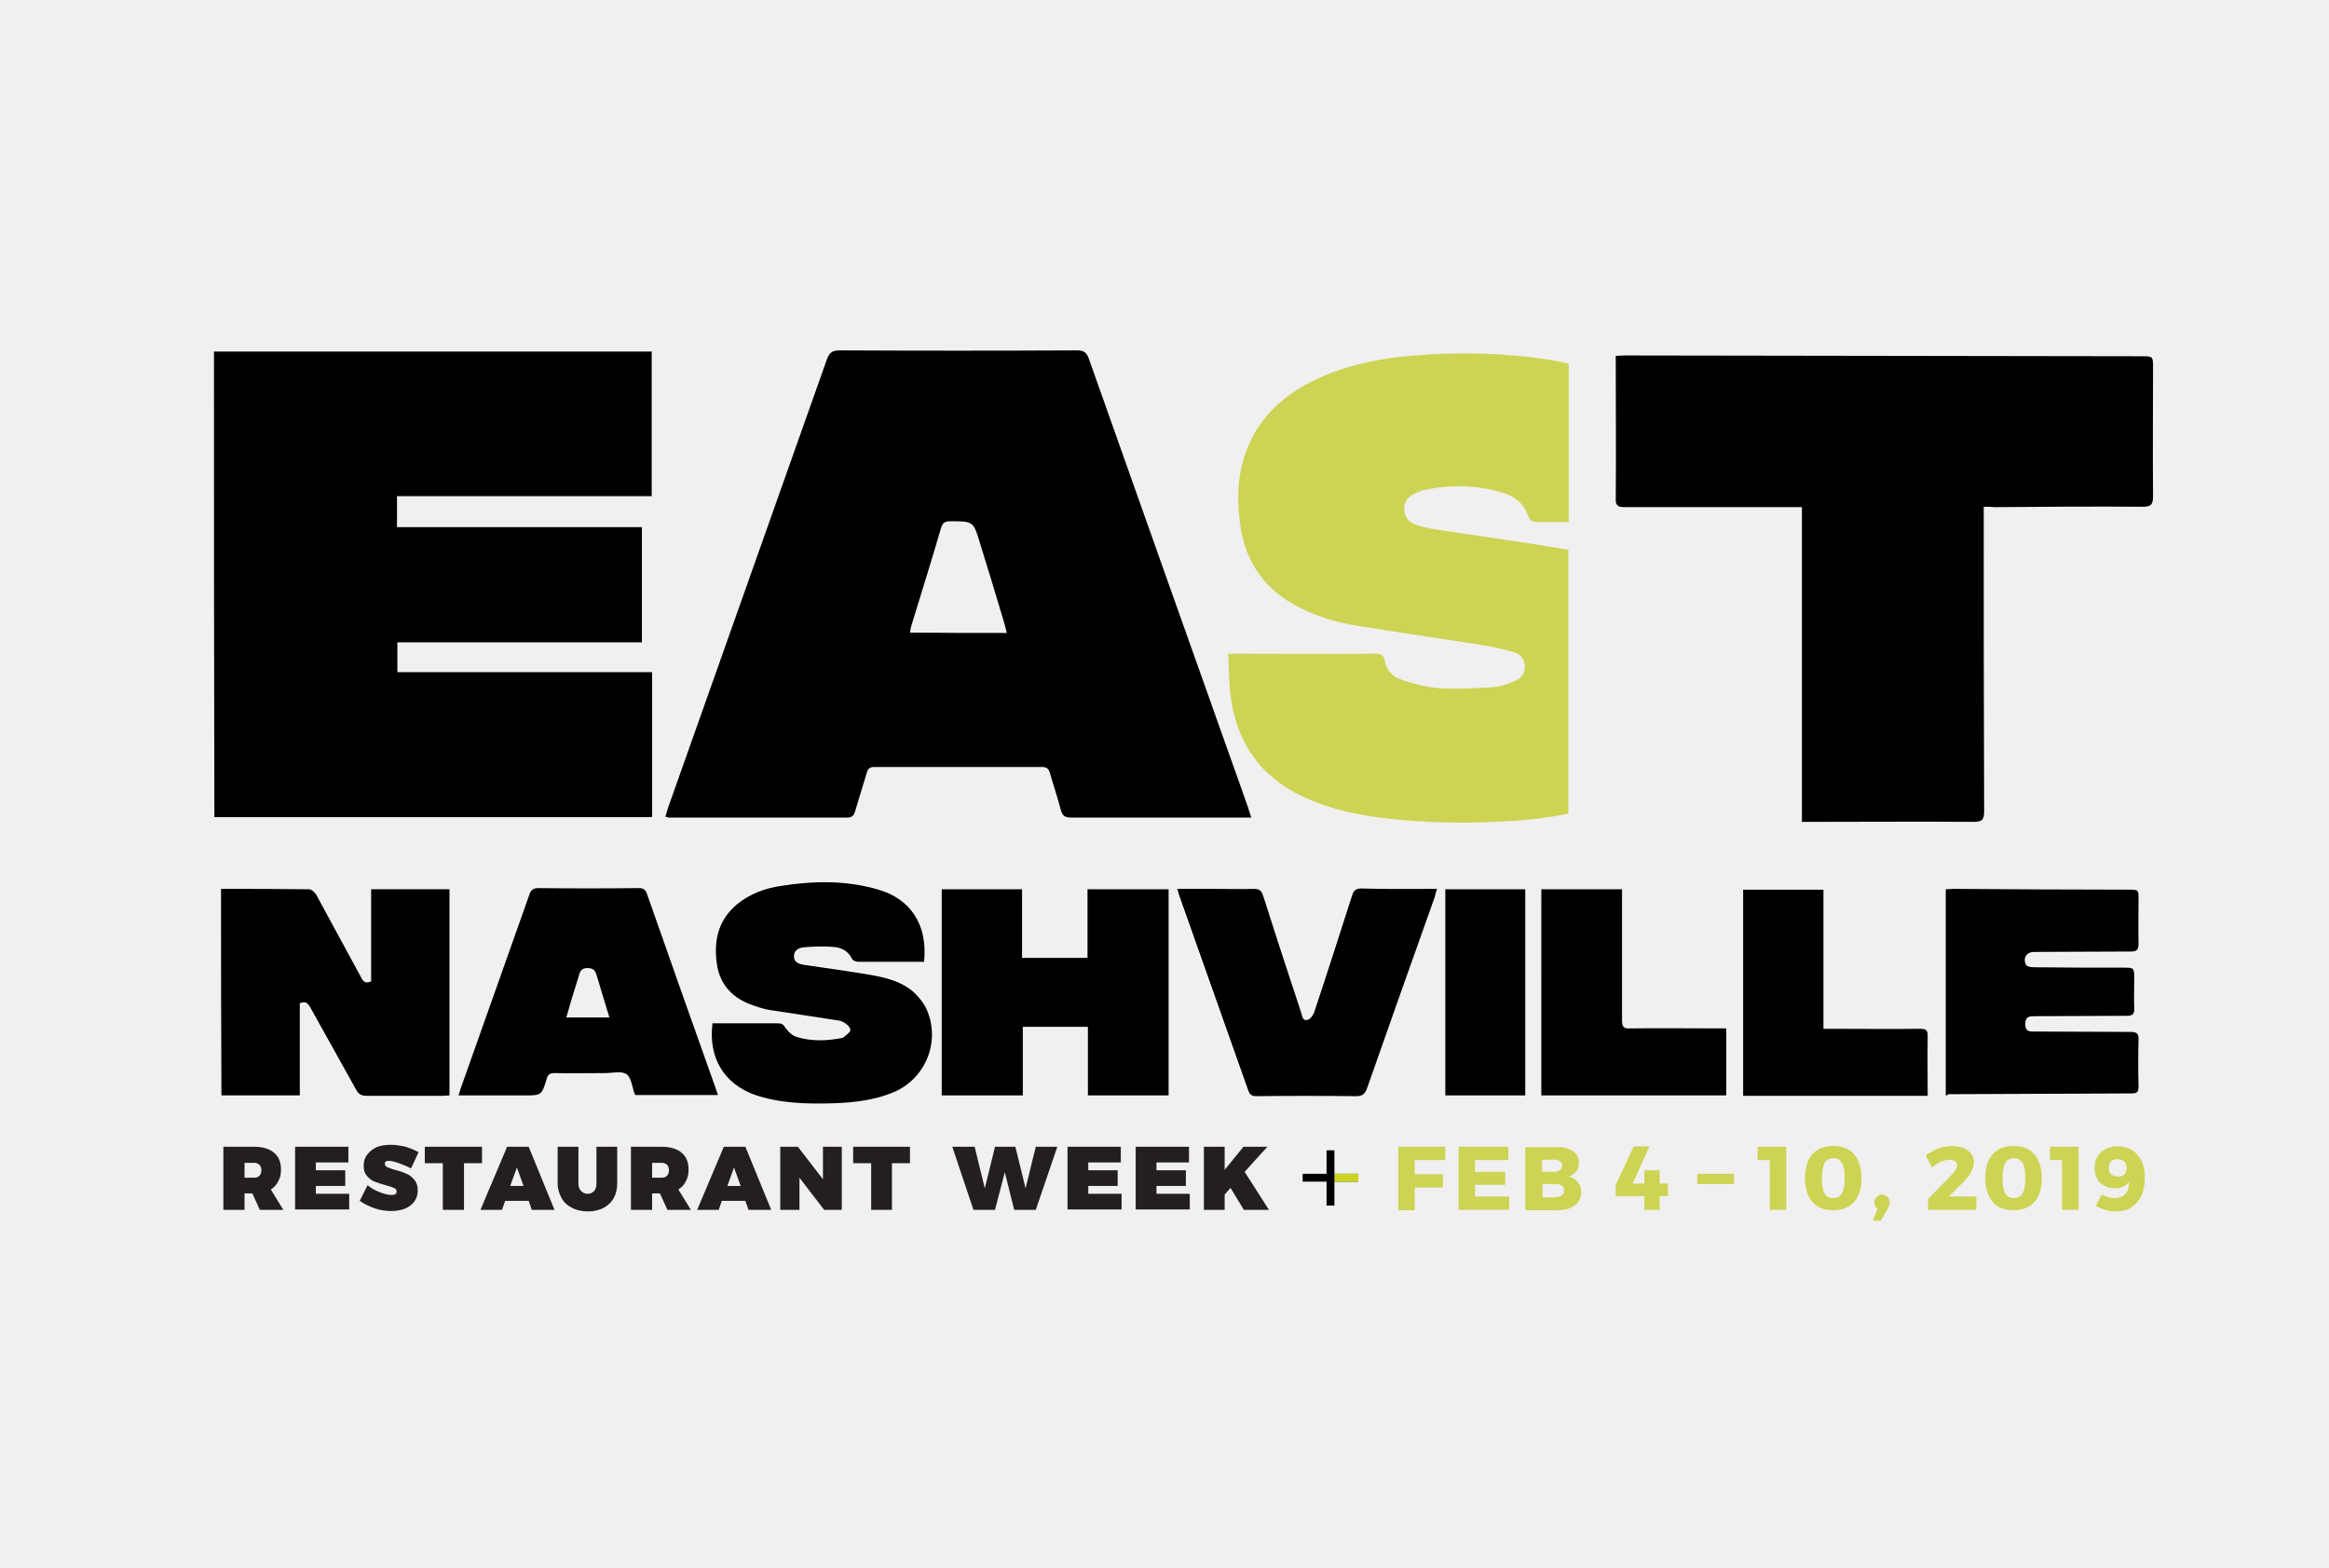
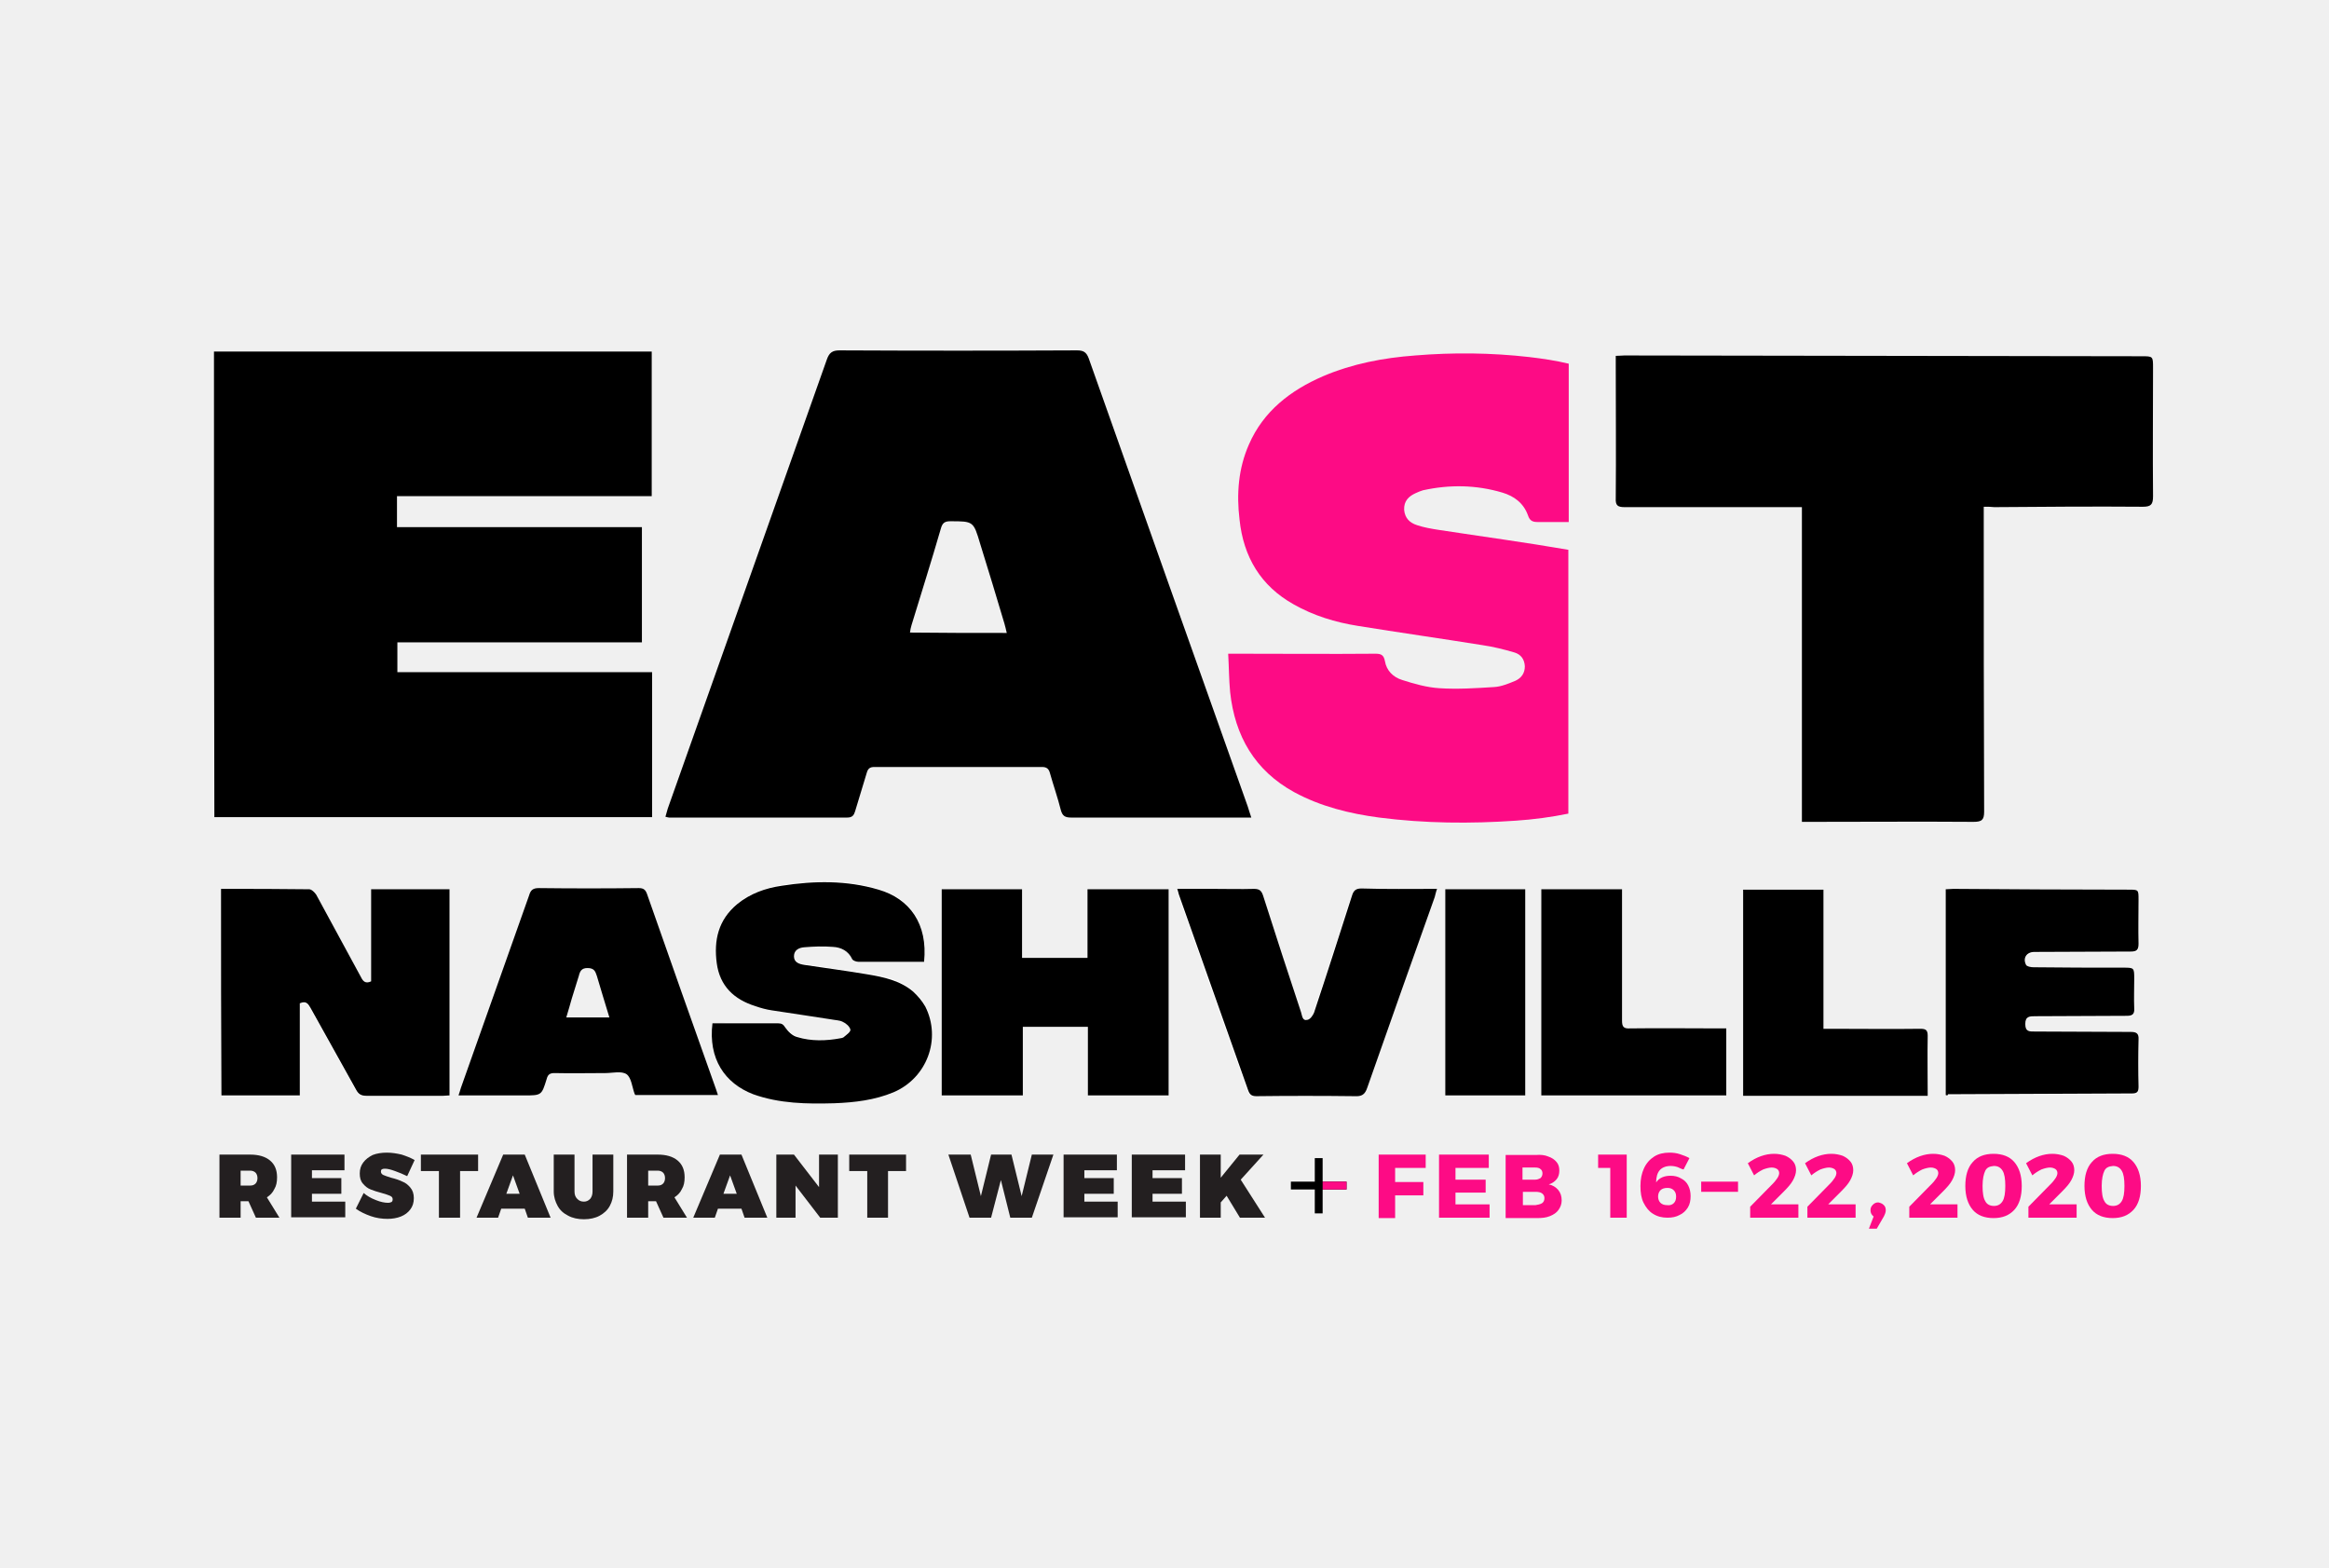
- <svg xmlns="http://www.w3.org/2000/svg" version="1.1" id="Layer_1" x="0px" y="0px" width="594.3px" height="400px" viewBox="0 0 594.3 400" style="enable-background:new 0 0 594.3 400;" xml:space="preserve">
+ <svg xmlns="http://www.w3.org/2000/svg" version="1.1" id="Layer_1" x="0px" y="0px" viewBox="0 0 594.3 400" style="enable-background:new 0 0 594.3 400;" xml:space="preserve">
  <style type="text/css">
- 	.st0{fill:#CDD353;}
+ 	.st0{fill:#FD0B85;}
	.st1{fill:#FFFFFF;}
	.st2{fill:none;stroke:#000000;stroke-width:2;stroke-miterlimit:10;}
- 	.st3{fill:none;stroke:#CBD31E;stroke-width:2;stroke-miterlimit:10;}
+ 	.st3{fill:none;stroke:#FD0B85;stroke-width:2;stroke-miterlimit:10;}
	.st4{fill:#231F20;}
</style>
  <path d="M54.6,89.7c37.3,0,74.4,0,111.7,0c0,12.3,0,24.4,0,36.9c-21.7,0-43.3,0-65,0c0,2.7,0,5.2,0,7.9c20.8,0,41.6,0,62.5,0  c0,9.9,0,19.5,0,29.4c-20.9,0-41.6,0-62.4,0c0,2.6,0,5,0,7.6c21.6,0,43.2,0,65,0c0,12.5,0,24.7,0,37c-37.3,0-74.4,0-111.7,0  C54.6,168.9,54.6,129.4,54.6,89.7z" />
  <path d="M319.3,208.6c-0.9,0-1.5,0-2.1,0c-14.6,0-29.2,0-43.9,0c-1.5,0-2.2-0.4-2.6-1.9c-0.8-3.2-1.9-6.3-2.8-9.5  c-0.3-1.1-0.9-1.5-2-1.5c-14.3,0-28.6,0-42.8,0c-1.1,0-1.6,0.4-1.9,1.4c-1,3.3-2,6.6-3,9.9c-0.3,1-0.7,1.6-2,1.6  c-15.2,0-30.3,0-45.5,0c-0.2,0-0.4-0.1-0.9-0.2c0.2-0.7,0.4-1.4,0.6-2.1c13.5-38.2,27.1-76.4,40.6-114.6c0.6-1.7,1.4-2.3,3.2-2.3  c20.2,0.1,40.4,0.1,60.6,0c1.6,0,2.4,0.4,3,2c13.5,38.1,27,76.2,40.6,114.4C318.7,206.7,318.9,207.5,319.3,208.6z M256.9,161.5  c-0.2-0.9-0.4-1.7-0.6-2.4c-2-6.8-4.1-13.6-6.2-20.4c-1.7-5.7-1.7-5.7-7.6-5.7c-1.4,0-2,0.4-2.4,1.8c-2.4,8.3-5,16.5-7.5,24.7  c-0.2,0.6-0.3,1.2-0.4,1.9C240.5,161.5,248.5,161.5,256.9,161.5z" />
-   <path class="st0" d="M400.3,140.3c-11-1.9-22.1-3.4-33.2-5.1c-1.9-0.3-3.7-0.6-5.5-1.2c-1.9-0.6-3.1-1.8-3.3-3.9  c-0.1-2.3,1.2-3.5,3-4.3c0.6-0.3,1.2-0.5,1.8-0.7c6.8-1.5,13.6-1.4,20.3,0.6c3,0.9,5.4,2.7,6.5,5.8c0.5,1.5,1.3,1.7,2.6,1.7  c2.6,0,5.2,0,7.8,0V92.8c-3.3-0.8-6.7-1.3-10.1-1.7c-9.7-1.1-19.4-1.2-29.1-0.4c-8.1,0.6-16,2.1-23.5,5.3  c-8.3,3.6-15.2,8.9-18.9,17.4c-2.7,6.1-3.2,12.6-2.4,19.2c1,9.5,5.4,16.9,13.8,21.6c5.1,2.9,10.7,4.6,16.4,5.5  c10.5,1.7,21.1,3.2,31.7,4.9c2.8,0.4,5.6,1.1,8.3,1.9c1.6,0.5,2.5,1.7,2.6,3.5c0,1.8-0.9,3-2.4,3.7c-1.7,0.7-3.6,1.5-5.4,1.6  c-4.7,0.3-9.4,0.6-14,0.3c-3.2-0.2-6.4-1.1-9.5-2.1c-2.3-0.7-4-2.4-4.4-4.8c-0.3-1.6-1-1.9-2.4-1.9c-11.7,0.1-23.5,0-35.2,0  c-0.6,0-1.3,0-2.4,0c0.2,3.5,0.2,6.7,0.5,9.8c1.2,11.2,6.3,20,16.3,25.5c6.8,3.7,14.2,5.5,21.7,6.5c11.6,1.5,23.3,1.6,34.9,0.8  c4.5-0.3,9-0.9,13.4-1.8V140.3z" />
+   <path class="st0" d="M400.3,140.3c-11-1.9-22.1-3.4-33.2-5.1c-1.9-0.3-3.7-0.6-5.5-1.2c-1.9-0.6-3.1-1.8-3.3-3.9  c-0.1-2.3,1.2-3.5,3-4.3c0.6-0.3,1.2-0.5,1.8-0.7c6.8-1.5,13.6-1.4,20.3,0.6c3,0.9,5.4,2.7,6.5,5.8c0.5,1.5,1.3,1.7,2.6,1.7  c2.6,0,5.2,0,7.8,0V92.8c-3.3-0.8-6.7-1.3-10.1-1.7c-9.7-1.1-19.4-1.2-29.1-0.4c-8.1,0.6-16,2.1-23.5,5.3  c-8.3,3.6-15.2,8.9-18.9,17.4c-2.7,6.1-3.2,12.6-2.4,19.2c1,9.5,5.4,16.9,13.8,21.6c5.1,2.9,10.7,4.6,16.4,5.5  c10.5,1.7,21.1,3.2,31.7,4.9c2.8,0.4,5.6,1.1,8.3,1.9c1.6,0.5,2.5,1.7,2.6,3.5c0,1.8-0.9,3-2.4,3.7c-1.7,0.7-3.6,1.5-5.4,1.6  c-4.7,0.3-9.4,0.6-14,0.3c-3.2-0.2-6.4-1.1-9.5-2.1c-2.3-0.7-4-2.4-4.4-4.8c-0.3-1.6-1-1.9-2.4-1.9c-11.7,0.1-23.5,0-35.2,0  c-0.6,0-1.3,0-2.4,0c0.2,3.5,0.2,6.7,0.5,9.8c1.2,11.2,6.3,20,16.3,25.5c6.8,3.7,14.2,5.5,21.7,6.5c11.6,1.5,23.3,1.6,34.9,0.8  c4.5-0.3,9-0.9,13.4-1.8v-67.3H400.3z" />
  <path d="M506.2,129.3c0,1.3,0,2.2,0,3.1c0,24.9,0,49.8,0.1,74.7c0,2.1-0.6,2.6-2.7,2.6c-13.7-0.1-27.4,0-41.2,0c-0.8,0-1.6,0-2.6,0  c0-26.8,0-53.4,0-80.3c-1,0-1.8,0-2.6,0c-12.3,0-30.3,0-42.6,0c-1.8,0-2.4-0.4-2.3-2.3c0.1-11.4,0-22.8,0-34.1c0-0.7,0-1.4,0-2.2  c0.9,0,1.6-0.1,2.2-0.1c41.5,0.1,90.5,0.1,132,0.2c2.9,0,2.9,0,2.9,3c0,10.9-0.1,21.8,0,32.7c0,2.1-0.5,2.7-2.6,2.7  c-12.1-0.1-25.8,0-37.9,0.1C508.1,129.3,507.3,129.3,506.2,129.3z" />
  <g>
    <g>
      <path class="st1" d="M56.4,226.8c0,17.7,0,35.2,0,52.8c6.7,0,13.2,0,20,0c0-7.9,0-15.8,0-23.5c1.6-0.6,2.1,0.1,2.7,1.1    c3.9,7,7.8,14,11.7,21c0.6,1.1,1.3,1.6,2.6,1.5c6.5-0.1,13.1,0,19.6,0c0.5,0,1.1-0.1,1.6-0.1c0-17.6,0-35.1,0-52.6    c-6.7,0-13.3,0-20,0c0,7.9,0,15.8,0,23.5c-1.5,0.7-2-0.1-2.6-1.1c-3.8-7-7.5-14-11.4-21c-0.3-0.6-1.2-1.4-1.8-1.4    C71.5,226.8,64.1,226.8,56.4,226.8z M277.6,262c0,6,0,11.7,0,17.5c7,0,13.8,0,20.6,0c0-17.6,0-35.1,0-52.6c-6.9,0-13.7,0-20.7,0    c0,5.9,0,11.7,0,17.5c-5.6,0-11,0-16.7,0c0-5.9,0-11.7,0-17.5c-7,0-13.7,0-20.5,0c0,17.6,0,35.1,0,52.6c6.9,0,13.7,0,20.7,0    c0-5.9,0-11.7,0-17.5C266.6,262,272,262,277.6,262z M181.8,261.1c-1.1,9,3.1,15.3,10.4,17.9c6.7,2.4,13.7,2.5,20.7,2.3    c5.2-0.2,10.3-0.7,15.1-2.8c8.5-3.6,12.3-13.6,8.1-21.9c-0.7-1.4-1.8-2.8-3.1-3.8c-3.3-2.9-7.5-3.8-11.7-4.4    c-5.3-0.9-10.7-1.6-16-2.4c-1.3-0.2-2.7-0.6-2.7-2.2c0-1.6,1.3-2.2,2.6-2.3c2.4-0.2,4.9-0.3,7.3-0.1c2.1,0.2,4,1,5,3.2    c0.2,0.4,1,0.6,1.5,0.6c3.2,0.1,6.5,0,9.7,0c2.4,0,4.7,0,7.1,0c1-9.7-3.7-16.1-11.6-18.4c-8.1-2.3-16.4-2.3-24.7-1    c-4.2,0.7-8.1,2-11.4,4.7c-4.8,4-6,9.2-5.2,15.1c0.8,5.8,4.4,9.2,9.8,10.9c1.4,0.4,2.8,0.9,4.3,1.1c5,0.8,10,1.6,15.1,2.3    c1,0.2,2,0.2,2.9,0.6c0.8,0.4,1.8,1.2,2,2c0.1,0.5-1.1,1.3-1.8,2c-0.2,0.2-0.4,0.2-0.7,0.2c-3.7,0.7-7.5,0.8-11.1-0.3    c-1.2-0.4-2.3-1.4-3-2.4c-0.5-0.8-0.9-1.1-1.8-1.1c-4.4,0-8.8,0-13.2,0C184.2,261.1,183,261.1,181.8,261.1z M496.5,279.4    c0.4,0.1,0.5,0.1,0.6,0.1c15.7-0.1,31.4-0.2,47-0.2c1.4,0,1.6-0.7,1.6-1.8c0-4-0.1-8,0-11.9c0-1.6-0.5-2-2-2    c-8.1,0-16.3-0.1-24.4-0.1c-1.4,0-2.5,0.1-2.5-1.9c0-2.1,1.1-2,2.6-2c7.8,0,15.6-0.1,23.3-0.1c1.4,0,2-0.4,1.9-1.9    c-0.1-2.5,0-5,0-7.5c0-2.9,0-2.9-2.9-2.9c-7.6,0-15.2-0.1-22.8-0.1c-0.6,0-1.6-0.2-1.9-0.6c-1-1.7,0-3.3,2.1-3.3    c8.2-0.1,16.4-0.1,24.6-0.1c1.5,0,2.1-0.4,2-2c-0.1-3.7,0-7.5,0-11.2c0-2.5,0-2.6-2.5-2.6c-14.9-0.1-29.9-0.2-44.8-0.2    c-0.6,0-1.2,0.1-1.9,0.1C496.5,244.5,496.5,261.9,496.5,279.4z M366.7,226.8c-6.6,0-13.1,0-19.5,0c-1.4,0-2,0.4-2.4,1.8    c-3.2,10-6.4,19.9-9.7,29.9c-0.2,0.7-0.9,1.6-1.6,1.8c-1.4,0.4-1.4-1-1.7-1.9c-3.2-9.9-6.5-19.9-9.7-29.8    c-0.4-1.2-0.9-1.8-2.3-1.7c-3.5,0.1-7,0-10.5,0c-3,0-5.9,0-9.1,0c0.2,0.6,0.3,1,0.4,1.4c5.9,16.7,11.8,33.3,17.7,50    c0.4,1.1,0.9,1.5,2.1,1.5c8.3-0.1,16.7-0.1,25,0c1.8,0,2.6-0.5,3.3-2.2c5.7-16.2,11.5-32.4,17.2-48.6    C366.3,228.3,366.4,227.6,366.7,226.8z M491.9,279.6c0-5.2-0.1-10.2,0-15.2c0-1.5-0.5-1.8-1.9-1.8c-7.5,0-14.9,0-22.4,0    c-0.7,0-1.4,0-2.3,0c0-12,0-23.7,0-35.5c-7,0-13.7,0-20.5,0c0,17.6,0,35.1,0,52.6C460.4,279.6,476,279.6,491.9,279.6z     M393.3,279.5c15.8,0,31.4,0,47.1,0c0-5.7,0-11.3,0-17.1c-0.8,0-1.5,0-2.1,0c-7.5,0-14.9,0-22.4,0c-1.6,0-2.1-0.4-2.1-2    c0.1-10.5,0-20.9,0-31.4c0-0.7,0-1.4,0-2.1c-7,0-13.8,0-20.6,0C393.3,244.5,393.3,261.9,393.3,279.5z M368.8,226.9    c0,17.6,0,35.1,0,52.6c6.9,0,13.7,0,20.4,0c0-17.6,0-35.1,0-52.6C382.4,226.9,375.7,226.9,368.8,226.9z" />
      <path d="M56.4,226.8c7.6,0,15.1,0,22.5,0.1c0.6,0,1.4,0.8,1.8,1.4c3.8,7,7.6,14,11.4,21c0.5,1,1.1,1.8,2.6,1.1    c0-7.7,0-15.5,0-23.5c6.8,0,13.3,0,20,0c0,17.5,0,35,0,52.6c-0.6,0-1.1,0.1-1.6,0.1c-6.6,0-13.1,0-19.6,0c-1.3,0-2-0.4-2.6-1.5    c-3.9-7-7.8-14-11.7-21c-0.6-1-1.1-1.8-2.7-1.1c0,7.7,0,15.6,0,23.5c-6.8,0-13.3,0-20,0C56.4,262.1,56.4,244.5,56.4,226.8z" />
      <path d="M277.6,262c-5.6,0-11,0-16.6,0c0,5.8,0,11.6,0,17.5c-7,0-13.7,0-20.7,0c0-17.5,0-35,0-52.6c6.8,0,13.6,0,20.5,0    c0,5.8,0,11.6,0,17.5c5.6,0,11,0,16.7,0c0-5.8,0-11.6,0-17.5c7,0,13.8,0,20.7,0c0,17.5,0,35,0,52.6c-6.8,0-13.6,0-20.6,0    C277.6,273.7,277.6,268,277.6,262z" />
-       <path d="M181.8,261.1c1.2,0,2.4,0,3.6,0c4.4,0,8.8,0,13.2,0c0.9,0,1.3,0.3,1.8,1.1c0.7,1,1.8,2.1,3,2.4c3.6,1.1,7.4,1,11.1,0.3    c0.2,0,0.5-0.1,0.7-0.2c0.7-0.6,1.9-1.4,1.8-2c-0.2-0.8-1.1-1.6-2-2c-0.8-0.4-1.9-0.4-2.9-0.6c-5-0.8-10-1.5-15.1-2.3    c-1.4-0.2-2.9-0.6-4.3-1.1c-5.4-1.7-9-5.1-9.8-10.9c-0.8-5.9,0.4-11.1,5.2-15.1c3.3-2.7,7.2-4.1,11.4-4.7c8.3-1.3,16.6-1.4,24.7,1    c7.9,2.3,12.6,8.7,11.6,18.4c-2.3,0-4.7,0-7.1,0c-3.2,0-6.5,0-9.7,0c-0.5,0-1.3-0.3-1.5-0.6c-1-2.2-2.9-3.1-5-3.2    c-2.4-0.2-4.9-0.1-7.3,0.1c-1.3,0.1-2.6,0.7-2.6,2.3c0,1.6,1.4,2,2.7,2.2c5.3,0.8,10.7,1.5,16,2.4c4.2,0.7,8.4,1.6,11.7,4.4    c1.2,1.1,2.3,2.4,3.1,3.8c4.2,8.3,0.4,18.3-8.1,21.9c-4.8,2-9.9,2.6-15.1,2.8c-7,0.2-14,0.1-20.7-2.3    C184.9,276.4,180.7,270.1,181.8,261.1z" />
-       <path d="M496.5,279.4c0-17.5,0-34.9,0-52.5c0.7,0,1.3-0.1,1.9-0.1c14.9,0.1,29.9,0.2,44.8,0.2c2.5,0,2.5,0,2.5,2.6    c0,3.7-0.1,7.5,0,11.2c0,1.6-0.5,2-2,2c-8.2,0-16.4,0.1-24.6,0.1c-2,0-3,1.6-2.1,3.3c0.2,0.4,1.2,0.6,1.9,0.6    c7.6,0.1,15.2,0.1,22.8,0.1c2.9,0,2.9,0,2.9,2.9c0,2.5-0.1,5,0,7.5c0.1,1.5-0.5,1.9-1.9,1.9c-7.8,0-15.6,0.1-23.3,0.1    c-1.5,0-2.6,0-2.6,2c0,2,1.1,1.9,2.5,1.9c8.1,0,16.3,0.1,24.4,0.1c1.5,0,2.1,0.4,2,2c-0.1,4-0.1,8,0,11.9c0,1.2-0.2,1.8-1.6,1.8    c-15.7,0.1-31.4,0.1-47,0.2C497,279.6,496.8,279.5,496.5,279.4z" />
+       <path d="M181.8,261.1c1.2,0,2.4,0,3.6,0c4.4,0,8.8,0,13.2,0c0.9,0,1.3,0.3,1.8,1.1c0.7,1,1.8,2.1,3,2.4c3.6,1.1,7.4,1,11.1,0.3    c0.2,0,0.5-0.1,0.7-0.2c0.7-0.6,1.9-1.4,1.8-2c-0.2-0.8-1.1-1.6-2-2c-0.8-0.4-1.9-0.4-2.9-0.6c-5-0.8-10-1.5-15.1-2.3    c-1.4-0.2-2.9-0.6-4.3-1.1c-5.4-1.7-9-5.1-9.8-10.9c-0.8-5.9,0.4-11.1,5.2-15.1c3.3-2.7,7.2-4.1,11.4-4.7c8.3-1.3,16.6-1.4,24.7,1    c7.9,2.3,12.6,8.7,11.6,18.4c-2.3,0-4.7,0-7.1,0c-3.2,0-6.5,0-9.7,0c-0.5,0-1.3-0.3-1.5-0.6c-1-2.2-2.9-3.1-5-3.2    c-2.4-0.2-4.9-0.1-7.3,0.1c-1.3,0.1-2.6,0.7-2.6,2.3s1.4,2,2.7,2.2c5.3,0.8,10.7,1.5,16,2.4c4.2,0.7,8.4,1.6,11.7,4.4    c1.2,1.1,2.3,2.4,3.1,3.8c4.2,8.3,0.4,18.3-8.1,21.9c-4.8,2-9.9,2.6-15.1,2.8c-7,0.2-14,0.1-20.7-2.3    C184.9,276.4,180.7,270.1,181.8,261.1z" />
+       <path d="M496.5,279.4c0-17.5,0-34.9,0-52.5c0.7,0,1.3-0.1,1.9-0.1c14.9,0.1,29.9,0.2,44.8,0.2c2.5,0,2.5,0,2.5,2.6    c0,3.7-0.1,7.5,0,11.2c0,1.6-0.5,2-2,2c-8.2,0-16.4,0.1-24.6,0.1c-2,0-3,1.6-2.1,3.3c0.2,0.4,1.2,0.6,1.9,0.6    c7.6,0.1,15.2,0.1,22.8,0.1c2.9,0,2.9,0,2.9,2.9c0,2.5-0.1,5,0,7.5c0.1,1.5-0.5,1.9-1.9,1.9c-7.8,0-15.6,0.1-23.3,0.1    c-1.5,0-2.6,0-2.6,2s1.1,1.9,2.5,1.9c8.1,0,16.3,0.1,24.4,0.1c1.5,0,2.1,0.4,2,2c-0.1,4-0.1,8,0,11.9c0,1.2-0.2,1.8-1.6,1.8    c-15.7,0.1-31.4,0.1-47,0.2C497,279.6,496.8,279.5,496.5,279.4z" />
      <path d="M366.7,226.8c-0.3,0.8-0.4,1.4-0.6,2.1c-5.8,16.2-11.5,32.4-17.2,48.6c-0.6,1.8-1.4,2.3-3.3,2.2c-8.3-0.1-16.7-0.1-25,0    c-1.2,0-1.7-0.4-2.1-1.5c-5.9-16.7-11.8-33.3-17.7-50c-0.1-0.4-0.2-0.8-0.4-1.4c3.1,0,6.1,0,9.1,0c3.5,0,7,0.1,10.5,0    c1.4,0,1.9,0.5,2.3,1.7c3.2,10,6.4,19.9,9.7,29.8c0.3,0.9,0.3,2.3,1.7,1.9c0.7-0.2,1.3-1.1,1.6-1.8c3.3-9.9,6.5-19.9,9.7-29.9    c0.4-1.3,1-1.8,2.4-1.8C353.6,226.9,360.1,226.8,366.7,226.8z" />
      <path d="M491.9,279.6c-15.9,0-31.4,0-47.1,0c0-17.5,0-35,0-52.6c6.8,0,13.5,0,20.5,0c0,11.8,0,23.5,0,35.5c0.9,0,1.6,0,2.3,0    c7.5,0,14.9,0.1,22.4,0c1.4,0,1.9,0.3,1.9,1.8C491.8,269.3,491.9,274.3,491.9,279.6z" />
      <path d="M393.3,279.5c0-17.6,0-35.1,0-52.6c6.8,0,13.5,0,20.6,0c0,0.7,0,1.4,0,2.1c0,10.5,0,20.9,0,31.4c0,1.6,0.4,2.1,2.1,2    c7.5-0.1,14.9,0,22.4,0c0.7,0,1.3,0,2.1,0c0,5.8,0,11.4,0,17.1C424.8,279.5,409.2,279.5,393.3,279.5z" />
      <path d="M368.8,226.9c6.9,0,13.6,0,20.4,0c0,17.6,0,35,0,52.6c-6.8,0-13.5,0-20.4,0C368.8,262,368.8,244.5,368.8,226.9z" />
    </g>
    <path d="M182.7,277.9c-5.9-16.6-11.8-33.2-17.6-49.8c-0.4-1.1-0.9-1.5-2.1-1.5c-8.5,0.1-17,0.1-25.5,0c-1.5,0-2.1,0.5-2.5,1.9   c-5.8,16.4-11.6,32.7-17.4,49.1c-0.2,0.6-0.3,1.1-0.6,1.9c5.7,0,11.2,0,16.7,0c4.5,0,4.5,0,5.8-4.2c0.3-1.2,0.9-1.5,2-1.5   c4.3,0.1,8.7,0,13,0c1.8,0,4.1-0.6,5.4,0.3c1.2,0.9,1.4,3.2,2,4.9c0,0.1,0.1,0.1,0.2,0.4c7,0,14,0,21.1,0   C183,278.9,182.9,278.4,182.7,277.9z M144.5,259.6c0.5-1.7,1-3.3,1.4-4.8c0.6-1.9,1.2-3.8,1.8-5.8c0.3-1.2,0.7-2,2.2-2   c1.7,0,2,0.8,2.4,2c1,3.5,2.1,6.9,3.2,10.6C151.7,259.6,148.3,259.6,144.5,259.6z" />
  </g>
  <g>
-     <g>
-       <line class="st2" x1="332.4" y1="300.5" x2="346.6" y2="300.5" />
-       <line class="st3" x1="339.4" y1="300.5" x2="346.6" y2="300.5" />
-       <line class="st2" x1="339.5" y1="307.6" x2="339.5" y2="293.5" />
-     </g>
-     <g>
-       <path class="st4" d="M66.3,308.7l-1.9-4.2h-2v4.2H57v-16.1h7.8c2.2,0,3.9,0.5,5.1,1.5c1.2,1,1.8,2.4,1.8,4.3c0,1.2-0.2,2.2-0.7,3    c-0.4,0.9-1.1,1.6-1.9,2.1l3.2,5.2H66.3z M62.4,300.5h2.5c0.6,0,1-0.2,1.3-0.5c0.3-0.3,0.5-0.8,0.5-1.4c0-0.6-0.2-1.1-0.5-1.4    c-0.3-0.3-0.8-0.5-1.3-0.5h-2.5V300.5z" />
-       <path class="st4" d="M75.3,292.6h13.6v4h-8.3v2h7.5v4h-7.5v2h8.5v4H75.3V292.6z" />
-       <path class="st4" d="M101.8,296.8c-1.1-0.4-1.9-0.6-2.6-0.6c-0.7,0-1,0.2-1,0.7c0,0.4,0.2,0.7,0.6,0.9c0.4,0.2,1.1,0.4,2,0.7    c1.2,0.3,2.1,0.6,2.9,1c0.8,0.3,1.4,0.8,2,1.5c0.6,0.7,0.9,1.6,0.9,2.7c0,1.2-0.3,2.1-0.9,2.9s-1.4,1.4-2.4,1.8    c-1,0.4-2.2,0.6-3.4,0.6c-1.4,0-2.9-0.2-4.3-0.7c-1.4-0.5-2.7-1.1-3.8-1.9l2-4c0.8,0.7,1.8,1.3,3.1,1.8c1.2,0.5,2.3,0.7,3.1,0.7    c0.4,0,0.7-0.1,0.9-0.2c0.2-0.1,0.3-0.4,0.3-0.7c0-0.4-0.2-0.7-0.7-0.9c-0.4-0.2-1.1-0.4-2.1-0.7c-1.1-0.3-2.1-0.6-2.8-0.9    c-0.8-0.3-1.4-0.8-2-1.5s-0.8-1.5-0.8-2.6c0-1.1,0.3-2,0.9-2.8c0.6-0.8,1.4-1.4,2.4-1.9c1-0.4,2.3-0.6,3.6-0.6    c1.3,0,2.5,0.2,3.8,0.5c1.2,0.4,2.3,0.8,3.3,1.4l-1.9,4.1C103.9,297.6,102.9,297.2,101.8,296.8z" />
-       <path class="st4" d="M108.4,292.6H123v4.2h-4.6v11.9H113v-11.9h-4.6V292.6z" />
-       <path class="st4" d="M135.7,308.7l-0.8-2.3h-6l-0.8,2.3h-5.5l6.8-16.1h5.5l6.6,16.1H135.7z M130.2,302.6h3.4l-1.7-4.7L130.2,302.6    z" />
-       <path class="st4" d="M148.3,303.9c0.5,0.5,1,0.7,1.7,0.7c0.6,0,1.1-0.2,1.6-0.7c0.4-0.5,0.6-1.1,0.6-1.9v-9.4h5.3v9.4    c0,1.4-0.3,2.6-0.9,3.7c-0.6,1.1-1.5,1.9-2.6,2.5c-1.1,0.6-2.5,0.9-4,0.9c-1.5,0-2.9-0.3-4-0.9c-1.2-0.6-2.1-1.4-2.7-2.5    c-0.6-1.1-1-2.3-1-3.7v-9.4h5.3v9.4C147.6,302.8,147.8,303.4,148.3,303.9z" />
-       <path class="st4" d="M170.3,308.7l-1.9-4.2h-2v4.2H161v-16.1h7.8c2.2,0,3.9,0.5,5.1,1.5s1.8,2.4,1.8,4.3c0,1.2-0.2,2.2-0.7,3    c-0.4,0.9-1.1,1.6-1.9,2.1l3.2,5.2H170.3z M166.4,300.5h2.5c0.6,0,1-0.2,1.3-0.5c0.3-0.3,0.5-0.8,0.5-1.4c0-0.6-0.2-1.1-0.5-1.4    c-0.3-0.3-0.8-0.5-1.3-0.5h-2.5V300.5z" />
-       <path class="st4" d="M191,308.7l-0.8-2.3h-6l-0.8,2.3h-5.5l6.8-16.1h5.5l6.6,16.1H191z M185.6,302.6h3.4l-1.7-4.7L185.6,302.6z" />
-       <path class="st4" d="M210,292.6h4.8v16.1h-4.5l-6.3-8.2v8.2h-4.9v-16.1h4.5l6.4,8.3V292.6z" />
-       <path class="st4" d="M217.7,292.6h14.5v4.2h-4.6v11.9h-5.3v-11.9h-4.6V292.6z" />
-       <path class="st4" d="M264.3,292.6h5.5l-5.5,16.1h-5.5l-2.4-9.6l-2.5,9.6h-5.5l-5.4-16.1h5.7l2.6,10.6l2.6-10.6h5.2l2.6,10.6    L264.3,292.6z" />
-       <path class="st4" d="M272.3,292.6H286v4h-8.3v2h7.5v4h-7.5v2h8.5v4h-13.8V292.6z" />
-       <path class="st4" d="M289.8,292.6h13.6v4h-8.3v2h7.5v4h-7.5v2h8.5v4h-13.8V292.6z" />
-       <path class="st4" d="M323.8,308.7h-6.4l-3.4-5.6l-1.5,1.7v3.9h-5.3v-16.1h5.3v5.9l4.8-5.9h6.1l-5.8,6.4L323.8,308.7z" />
-       <path class="st0" d="M356.7,292.6h12.1l0,3.4h-7.8v3.6h7.2v3.4h-7.2v5.8h-4.2V292.6z" />
-       <path class="st0" d="M372.2,292.6h12.7v3.4h-8.5v3h7.7v3.3l-7.7,0v3h8.7v3.4h-12.9V292.6z" />
-       <path class="st0" d="M400.1,293.1c0.9,0.3,1.6,0.8,2.1,1.4c0.5,0.6,0.7,1.3,0.7,2.2c0,0.8-0.2,1.6-0.7,2.2s-1.2,1.1-2,1.3    c1,0.2,1.8,0.7,2.4,1.4c0.6,0.7,0.9,1.6,0.9,2.7c0,0.9-0.3,1.7-0.8,2.4c-0.5,0.7-1.2,1.2-2.2,1.6s-2,0.5-3.3,0.5h-8v-16.1h7.7    C398.1,292.6,399.2,292.7,400.1,293.1z M398.1,298.6c0.3-0.3,0.5-0.7,0.5-1.2c0-0.5-0.2-0.9-0.5-1.1c-0.3-0.3-0.8-0.4-1.4-0.4    h-3.2v3.1h3.2C397.3,299,397.7,298.8,398.1,298.6z M398.5,305c0.4-0.3,0.6-0.7,0.6-1.3c0-0.5-0.2-0.9-0.6-1.2    c-0.4-0.3-1-0.4-1.7-0.4h-3.2v3.4h3.2C397.4,305.4,398,305.3,398.5,305z" />
-       <path class="st0" d="M425.6,302v3.2h-2.1v3.5h-3.9v-3.5h-7.3v-2.9l4.6-9.8h4l-4.3,9.5h3v-3.4h3.9v3.4H425.6z" />
-       <path class="st0" d="M433.1,299.5h9.4v2.6h-9.4V299.5z" />
-       <path class="st0" d="M448.5,292.6h7.3v16.1h-4.2V296h-3.1V292.6z" />
-       <path class="st0" d="M473.1,294.5c1.2,1.4,1.9,3.4,1.9,6.1c0,2.6-0.6,4.7-1.9,6.1s-3,2.1-5.3,2.1c-2.3,0-4.1-0.7-5.3-2.1    s-1.9-3.4-1.9-6.1c0-2.6,0.6-4.7,1.9-6.1c1.2-1.4,3-2.1,5.3-2.1C470.1,292.4,471.9,293.1,473.1,294.5z M465.6,296.7    c-0.4,0.8-0.7,2.1-0.7,3.9c0,1.8,0.2,3.1,0.7,3.9c0.4,0.8,1.2,1.2,2.2,1.2c1,0,1.7-0.4,2.2-1.2c0.5-0.8,0.7-2.1,0.7-3.9    s-0.2-3.1-0.7-3.9c-0.5-0.8-1.2-1.2-2.2-1.2C466.8,295.6,466.1,295.9,465.6,296.7z" />
-       <path class="st0" d="M481.6,305.4c0.4,0.3,0.6,0.8,0.6,1.4c0,0.5-0.2,1-0.5,1.6l-1.8,3.1h-2l1.2-3.1c-0.5-0.4-0.8-0.9-0.8-1.6    c0-0.6,0.2-1,0.6-1.4c0.4-0.4,0.8-0.6,1.4-0.6C480.8,304.9,481.3,305.1,481.6,305.4z" />
-       <path class="st0" d="M504.3,305.3v3.4h-12.3l0-2.8l5.9-6c0.5-0.5,0.8-1,1.1-1.4c0.3-0.5,0.4-0.9,0.4-1.2c0-0.4-0.2-0.8-0.5-1    c-0.3-0.2-0.8-0.4-1.4-0.4c-0.6,0-1.4,0.2-2.2,0.5c-0.8,0.4-1.6,0.9-2.3,1.5l-1.6-3.1c2.2-1.6,4.5-2.4,6.7-2.4    c1.1,0,2,0.2,2.9,0.5c0.9,0.4,1.5,0.9,2,1.5c0.5,0.6,0.7,1.4,0.7,2.2s-0.3,1.7-0.8,2.6c-0.5,0.9-1.3,1.8-2.3,2.8l-3.3,3.3H504.3z" />
-       <path class="st0" d="M519.1,294.5c1.2,1.4,1.9,3.4,1.9,6.1c0,2.6-0.6,4.7-1.9,6.1s-3,2.1-5.3,2.1c-2.3,0-4.1-0.7-5.3-2.1    s-1.9-3.4-1.9-6.1c0-2.6,0.6-4.7,1.9-6.1c1.2-1.4,3-2.1,5.3-2.1C516.1,292.4,517.9,293.1,519.1,294.5z M511.7,296.7    c-0.4,0.8-0.7,2.1-0.7,3.9c0,1.8,0.2,3.1,0.7,3.9c0.4,0.8,1.2,1.2,2.2,1.2c1,0,1.7-0.4,2.2-1.2c0.5-0.8,0.7-2.1,0.7-3.9    s-0.2-3.1-0.7-3.9s-1.2-1.2-2.2-1.2C512.8,295.6,512.1,295.9,511.7,296.7z" />
-       <path class="st0" d="M523.1,292.6h7.3v16.1h-4.2V296h-3.1V292.6z" />
-       <path class="st0" d="M537.8,305.4c0.6,0.2,1.2,0.3,1.8,0.3c1.2,0,2.2-0.4,2.8-1.1c0.6-0.7,0.9-1.8,0.9-3.1    c-0.8,1.2-2.1,1.7-3.7,1.7c-1,0-1.9-0.2-2.7-0.7c-0.8-0.4-1.4-1-1.8-1.8c-0.4-0.8-0.6-1.7-0.6-2.7c0-1.1,0.2-2.1,0.7-2.9    c0.5-0.8,1.2-1.5,2.1-1.9c0.9-0.5,1.9-0.7,3.1-0.7c1.4,0,2.6,0.3,3.7,1c1,0.6,1.8,1.6,2.4,2.8c0.6,1.2,0.8,2.6,0.8,4.3    c0,1.7-0.3,3.2-0.9,4.5s-1.5,2.3-2.6,3c-1.1,0.7-2.4,1-3.9,1c-0.9,0-1.8-0.1-2.7-0.4s-1.7-0.6-2.4-1l1.5-2.9    C536.7,305,537.2,305.2,537.8,305.4z M538.7,296.3c-0.4,0.4-0.6,0.9-0.6,1.7c0,0.7,0.2,1.2,0.6,1.6c0.4,0.4,0.9,0.6,1.6,0.6    c0.8,0,1.4-0.2,1.8-0.6s0.6-1,0.6-1.6c0-0.6-0.2-1.2-0.6-1.6c-0.4-0.4-1-0.6-1.7-0.6C539.7,295.7,539.1,295.9,538.7,296.3z" />
-     </g>
+     <line class="st2" x1="329.4" y1="302.5" x2="343.6" y2="302.5" />
+     <line class="st3" x1="336.4" y1="302.5" x2="343.6" y2="302.5" />
+     <line class="st2" x1="336.5" y1="309.6" x2="336.5" y2="295.5" />
  </g>
+   <path class="st4" d="M65.3,310.7l-1.9-4.2h-2v4.2H56v-16.1h7.8c2.2,0,3.9,0.5,5.1,1.5c1.2,1,1.8,2.4,1.8,4.3c0,1.2-0.2,2.2-0.7,3  c-0.4,0.9-1.1,1.6-1.9,2.1l3.2,5.2H65.3z M61.4,302.5h2.5c0.6,0,1-0.2,1.3-0.5c0.3-0.3,0.5-0.8,0.5-1.4c0-0.6-0.2-1.1-0.5-1.4  c-0.3-0.3-0.8-0.5-1.3-0.5h-2.5V302.5z" />
+   <path class="st4" d="M74.3,294.6h13.6v4h-8.3v2h7.5v4h-7.5v2h8.5v4H74.3V294.6z" />
+   <path class="st4" d="M100.8,298.8c-1.1-0.4-1.9-0.6-2.6-0.6c-0.7,0-1,0.2-1,0.7c0,0.4,0.2,0.7,0.6,0.9c0.4,0.2,1.1,0.4,2,0.7  c1.2,0.3,2.1,0.6,2.9,1c0.8,0.3,1.4,0.8,2,1.5c0.6,0.7,0.9,1.6,0.9,2.7c0,1.2-0.3,2.1-0.9,2.9s-1.4,1.4-2.4,1.8  c-1,0.4-2.2,0.6-3.4,0.6c-1.4,0-2.9-0.2-4.3-0.7c-1.4-0.5-2.7-1.1-3.8-1.9l2-4c0.8,0.7,1.8,1.3,3.1,1.8c1.2,0.5,2.3,0.7,3.1,0.7  c0.4,0,0.7-0.1,0.9-0.2c0.2-0.1,0.3-0.4,0.3-0.7c0-0.4-0.2-0.7-0.7-0.9c-0.4-0.2-1.1-0.4-2.1-0.7c-1.1-0.3-2.1-0.6-2.8-0.9  c-0.8-0.3-1.4-0.8-2-1.5s-0.8-1.5-0.8-2.6c0-1.1,0.3-2,0.9-2.8c0.6-0.8,1.4-1.4,2.4-1.9c1-0.4,2.3-0.6,3.6-0.6  c1.3,0,2.5,0.2,3.8,0.5c1.2,0.4,2.3,0.8,3.3,1.4l-1.9,4.1C102.9,299.6,101.9,299.2,100.8,298.8z" />
+   <path class="st4" d="M107.4,294.6H122v4.2h-4.6v11.9H112v-11.9h-4.6V294.6z" />
+   <path class="st4" d="M134.7,310.7l-0.8-2.3h-6l-0.8,2.3h-5.5l6.8-16.1h5.5l6.6,16.1H134.7z M129.2,304.6h3.4l-1.7-4.7L129.2,304.6z" />
+   <path class="st4" d="M147.3,305.9c0.5,0.5,1,0.7,1.7,0.7c0.6,0,1.1-0.2,1.6-0.7c0.4-0.5,0.6-1.1,0.6-1.9v-9.4h5.3v9.4  c0,1.4-0.3,2.6-0.9,3.7c-0.6,1.1-1.5,1.9-2.6,2.5c-1.1,0.6-2.5,0.9-4,0.9c-1.5,0-2.9-0.3-4-0.9c-1.2-0.6-2.1-1.4-2.7-2.5  c-0.6-1.1-1-2.3-1-3.7v-9.4h5.3v9.4C146.6,304.8,146.8,305.4,147.3,305.9z" />
+   <path class="st4" d="M169.3,310.7l-1.9-4.2h-2v4.2H160v-16.1h7.8c2.2,0,3.9,0.5,5.1,1.5s1.8,2.4,1.8,4.3c0,1.2-0.2,2.2-0.7,3  c-0.4,0.9-1.1,1.6-1.9,2.1l3.2,5.2H169.3z M165.4,302.5h2.5c0.6,0,1-0.2,1.3-0.5c0.3-0.3,0.5-0.8,0.5-1.4c0-0.6-0.2-1.1-0.5-1.4  c-0.3-0.3-0.8-0.5-1.3-0.5h-2.5V302.5z" />
+   <path class="st4" d="M190,310.7l-0.8-2.3h-6l-0.8,2.3h-5.5l6.8-16.1h5.5l6.6,16.1H190z M184.6,304.6h3.4l-1.7-4.7L184.6,304.6z" />
+   <path class="st4" d="M209,294.6h4.8v16.1h-4.5l-6.3-8.2v8.2h-4.9v-16.1h4.5l6.4,8.3V294.6z" />
+   <path class="st4" d="M216.7,294.6h14.5v4.2h-4.6v11.9h-5.3v-11.9h-4.6V294.6z" />
+   <path class="st4" d="M263.3,294.6h5.5l-5.5,16.1h-5.5l-2.4-9.6l-2.5,9.6h-5.5l-5.4-16.1h5.7l2.6,10.6l2.6-10.6h5.2l2.6,10.6  L263.3,294.6z" />
+   <path class="st4" d="M271.3,294.6H285v4h-8.3v2h7.5v4h-7.5v2h8.5v4h-13.8V294.6z" />
+   <path class="st4" d="M288.8,294.6h13.6v4h-8.3v2h7.5v4h-7.5v2h8.5v4h-13.8V294.6z" />
+   <path class="st4" d="M322.8,310.7h-6.4l-3.4-5.6l-1.5,1.7v3.9h-5.3v-16.1h5.3v5.9l4.8-5.9h6.1l-5.8,6.4L322.8,310.7z" />
+   <path class="st0" d="M351.7,294.6h12.1l0,3.4h-7.8v3.6h7.2v3.4h-7.2v5.8h-4.2V294.6z" />
+   <path class="st0" d="M367.2,294.6h12.7v3.4h-8.5v3h7.7v3.3l-7.7,0v3h8.7v3.4h-12.9V294.6z" />
+   <path class="st0" d="M395.1,295.1c0.9,0.3,1.6,0.8,2.1,1.4c0.5,0.6,0.7,1.3,0.7,2.2c0,0.8-0.2,1.6-0.7,2.2s-1.2,1.1-2,1.3  c1,0.2,1.8,0.7,2.4,1.4c0.6,0.7,0.9,1.6,0.9,2.7c0,0.9-0.3,1.7-0.8,2.4c-0.5,0.7-1.2,1.2-2.2,1.6s-2,0.5-3.3,0.5h-8v-16.1h7.7  C393.1,294.6,394.2,294.7,395.1,295.1z M393.1,300.6c0.3-0.3,0.5-0.7,0.5-1.2c0-0.5-0.2-0.9-0.5-1.1c-0.3-0.3-0.8-0.4-1.4-0.4h-3.2  v3.1h3.2C392.3,301,392.7,300.8,393.1,300.6z M393.5,307c0.4-0.3,0.6-0.7,0.6-1.3c0-0.5-0.2-0.9-0.6-1.2c-0.4-0.3-1-0.4-1.7-0.4  h-3.2v3.4h3.2C392.4,307.4,393,307.3,393.5,307z" />
+   <path class="st0" d="M434.1,301.5h9.4v2.6h-9.4V301.5z" />
+   <path class="st0" d="M407.8,294.6h7.3v16.1h-4.2V298h-3.1V294.6z" />
+   <path class="st0" d="M480.6,307.4c0.4,0.3,0.6,0.8,0.6,1.4c0,0.5-0.2,1-0.5,1.6l-1.8,3.1h-2l1.2-3.1c-0.5-0.4-0.8-0.9-0.8-1.6  c0-0.6,0.2-1,0.6-1.4c0.4-0.4,0.8-0.6,1.4-0.6C479.8,306.9,480.3,307.1,480.6,307.4z" />
+   <path class="st0" d="M458.9,307.3v3.4h-12.3l0-2.8l5.9-6c0.5-0.5,0.8-1,1.1-1.4c0.3-0.5,0.4-0.9,0.4-1.2c0-0.4-0.2-0.8-0.5-1  c-0.3-0.2-0.8-0.4-1.4-0.4c-0.6,0-1.4,0.2-2.2,0.5c-0.8,0.4-1.6,0.9-2.3,1.5l-1.6-3.1c2.2-1.6,4.5-2.4,6.7-2.4c1.1,0,2,0.2,2.9,0.5  c0.9,0.4,1.5,0.9,2,1.5c0.5,0.6,0.7,1.4,0.7,2.2s-0.3,1.7-0.8,2.6c-0.5,0.9-1.3,1.8-2.3,2.8l-3.3,3.3H458.9z" />
+   <path class="st0" d="M473.5,307.3v3.4h-12.3l0-2.8l5.9-6c0.5-0.5,0.8-1,1.1-1.4c0.3-0.5,0.4-0.9,0.4-1.2c0-0.4-0.2-0.8-0.5-1  c-0.3-0.2-0.8-0.4-1.4-0.4c-0.6,0-1.4,0.2-2.2,0.5c-0.8,0.4-1.6,0.9-2.3,1.5l-1.6-3.1c2.2-1.6,4.5-2.4,6.7-2.4c1.1,0,2,0.2,2.9,0.5  c0.9,0.4,1.5,0.9,2,1.5c0.5,0.6,0.7,1.4,0.7,2.2s-0.3,1.7-0.8,2.6c-0.5,0.9-1.3,1.8-2.3,2.8l-3.3,3.3H473.5z" />
+   <path class="st0" d="M529.9,307.3v3.4h-12.3l0-2.8l5.9-6c0.5-0.5,0.8-1,1.1-1.4c0.3-0.5,0.4-0.9,0.4-1.2c0-0.4-0.2-0.8-0.5-1  c-0.3-0.2-0.8-0.4-1.4-0.4c-0.6,0-1.4,0.2-2.2,0.5c-0.8,0.4-1.6,0.9-2.3,1.5l-1.6-3.1c2.2-1.6,4.5-2.4,6.7-2.4c1.1,0,2,0.2,2.9,0.5  c0.9,0.4,1.5,0.9,2,1.5c0.5,0.6,0.7,1.4,0.7,2.2s-0.3,1.7-0.8,2.6c-0.5,0.9-1.3,1.8-2.3,2.8l-3.3,3.3H529.9z" />
+   <path class="st0" d="M544.4,296.5c1.2,1.4,1.9,3.4,1.9,6.1c0,2.6-0.6,4.7-1.9,6.1s-3,2.1-5.3,2.1c-2.3,0-4.1-0.7-5.3-2.1  s-1.9-3.4-1.9-6.1c0-2.6,0.6-4.7,1.9-6.1c1.2-1.4,3-2.1,5.3-2.1C541.4,294.4,543.2,295.1,544.4,296.5z M537,298.7  c-0.4,0.8-0.7,2.1-0.7,3.9c0,1.8,0.2,3.1,0.7,3.9c0.4,0.8,1.2,1.2,2.2,1.2c1,0,1.7-0.4,2.2-1.2c0.5-0.8,0.7-2.1,0.7-3.9  s-0.2-3.1-0.7-3.9s-1.2-1.2-2.2-1.2C538.1,297.6,537.4,297.9,537,298.7z" />
+   <path class="st0" d="M499.5,307.3v3.4h-12.3l0-2.8l5.9-6c0.5-0.5,0.8-1,1.1-1.4c0.3-0.5,0.4-0.9,0.4-1.2c0-0.4-0.2-0.8-0.5-1  c-0.3-0.2-0.8-0.4-1.4-0.4c-0.6,0-1.4,0.2-2.2,0.5c-0.8,0.4-1.6,0.9-2.3,1.5l-1.6-3.1c2.2-1.6,4.5-2.4,6.7-2.4c1.1,0,2,0.2,2.9,0.5  c0.9,0.4,1.5,0.9,2,1.5c0.5,0.6,0.7,1.4,0.7,2.2s-0.3,1.7-0.8,2.6c-0.5,0.9-1.3,1.8-2.3,2.8l-3.3,3.3H499.5z" />
+   <path class="st0" d="M514,296.5c1.2,1.4,1.9,3.4,1.9,6.1c0,2.6-0.6,4.7-1.9,6.1s-3,2.1-5.3,2.1c-2.3,0-4.1-0.7-5.3-2.1  s-1.9-3.4-1.9-6.1c0-2.6,0.6-4.7,1.9-6.1c1.2-1.4,3-2.1,5.3-2.1C511,294.4,512.8,295.1,514,296.5z M506.6,298.7  c-0.4,0.8-0.7,2.1-0.7,3.9c0,1.8,0.2,3.1,0.7,3.9c0.4,0.8,1.2,1.2,2.2,1.2c1,0,1.7-0.4,2.2-1.2c0.5-0.8,0.7-2.1,0.7-3.9  s-0.2-3.1-0.7-3.9s-1.2-1.2-2.2-1.2C507.7,297.6,507,297.9,506.6,298.7z" />
+   <path class="st0" d="M428.1,297.8c-0.6-0.2-1.2-0.3-1.8-0.3c-1.2,0-2.2,0.4-2.8,1.1c-0.6,0.7-0.9,1.8-0.9,3.1  c0.8-1.2,2.1-1.7,3.7-1.7c1,0,1.9,0.2,2.7,0.7c0.8,0.4,1.4,1,1.8,1.8c0.4,0.8,0.6,1.7,0.6,2.7c0,1.1-0.2,2.1-0.7,2.9  c-0.5,0.8-1.2,1.5-2.1,1.9c-0.9,0.5-1.9,0.7-3.1,0.7c-1.4,0-2.6-0.3-3.7-1c-1-0.6-1.8-1.6-2.4-2.8c-0.6-1.2-0.8-2.6-0.8-4.3  c0-1.7,0.3-3.2,0.9-4.5s1.5-2.3,2.6-3c1.1-0.7,2.4-1,3.9-1c0.9,0,1.8,0.1,2.7,0.4s1.7,0.6,2.4,1l-1.5,2.9  C429.1,298.3,428.6,298,428.1,297.8z M427.1,307c0.4-0.4,0.6-0.9,0.6-1.7c0-0.7-0.2-1.2-0.6-1.6c-0.4-0.4-0.9-0.6-1.6-0.6  c-0.8,0-1.4,0.2-1.8,0.6s-0.6,1-0.6,1.6c0,0.6,0.2,1.2,0.6,1.6c0.4,0.4,1,0.6,1.7,0.6C426.1,307.6,426.7,307.4,427.1,307z" />
</svg>
